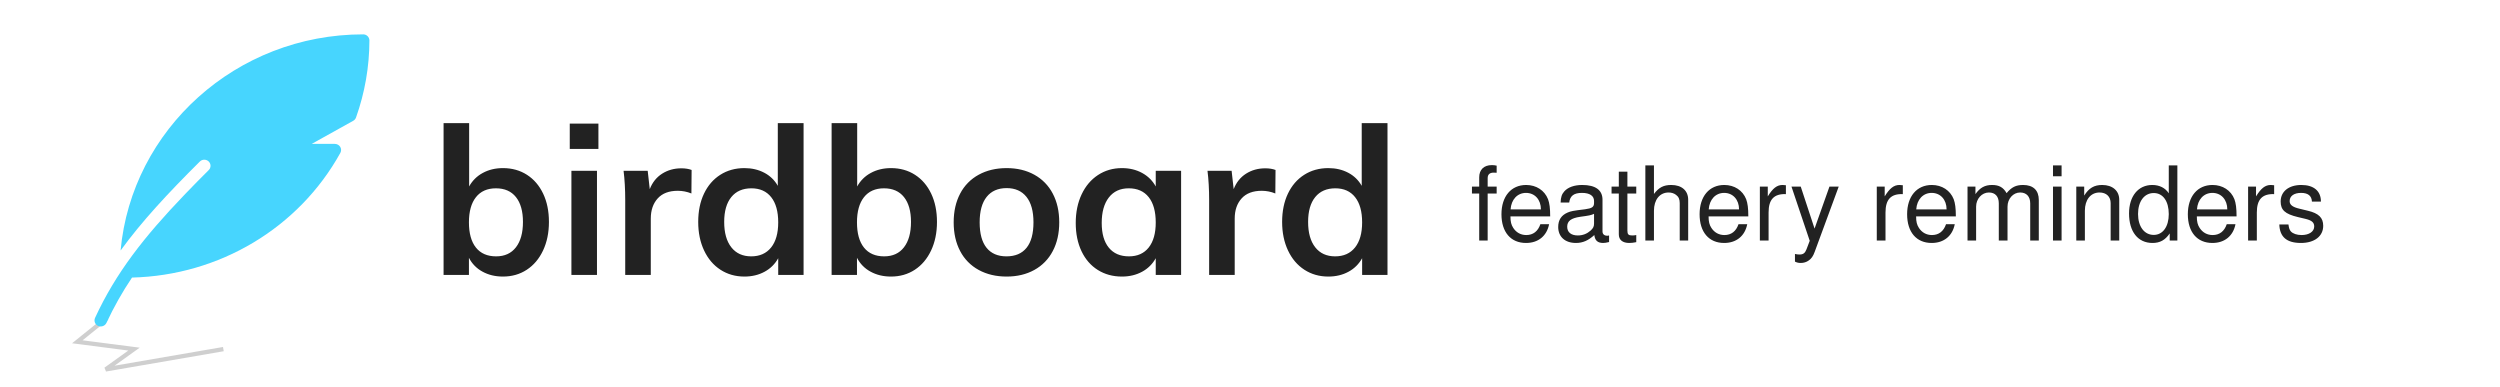
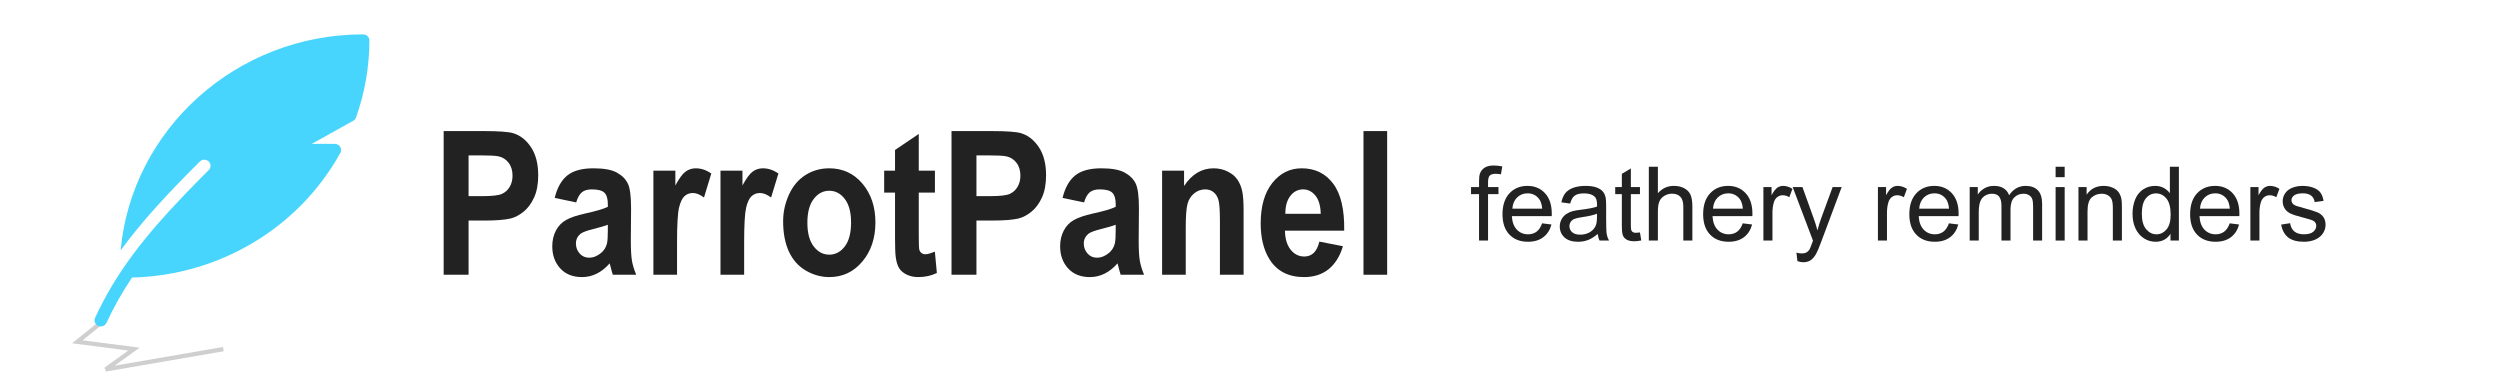
- <svg xmlns="http://www.w3.org/2000/svg" width="291" height="45" viewBox="0 0 291 45">
-   <g fill="none" fill-rule="evenodd">
-     <g fill="#222">
-       <path d="M58.544 19.568c1.056 0 1.988.26 2.796.78.808.52 1.436 1.252 1.884 2.196.448.944.672 2.04.672 3.288 0 1.248-.228 2.356-.684 3.324-.456.968-1.088 1.716-1.896 2.244-.808.528-1.732.792-2.772.792-.896 0-1.692-.192-2.388-.576a3.762 3.762 0 0 1-1.572-1.608V32h-2.952V14.336h2.976v7.368a3.893 3.893 0 0 1 1.584-1.572c.688-.376 1.472-.564 2.352-.564zm-.792 10.272c.992 0 1.76-.352 2.304-1.056.544-.704.816-1.688.816-2.952 0-1.248-.272-2.212-.816-2.892-.544-.68-1.32-1.02-2.328-1.02-1.008 0-1.784.344-2.328 1.032-.544.688-.816 1.664-.816 2.928 0 1.28.272 2.26.816 2.94.544.68 1.328 1.02 2.352 1.02zm8.76 2.16V19.88h2.976V32h-2.976zm-.192-17.616h3.336v2.952H66.32v-2.952zm12.984 5.208c.464 0 .864.064 1.2.192l-.024 2.736a4.171 4.171 0 0 0-1.584-.312c-1.024 0-1.804.296-2.34.888-.536.592-.804 1.376-.804 2.352V32h-2.976v-8.688c0-1.28-.064-2.424-.192-3.432h2.808l.24 2.136c.304-.784.784-1.384 1.44-1.8.656-.416 1.4-.624 2.232-.624zm14.232-5.256V32h-2.952v-1.944A3.893 3.893 0 0 1 89 31.628c-.688.376-1.472.564-2.352.564-1.04 0-1.968-.264-2.784-.792-.816-.528-1.452-1.276-1.908-2.244-.456-.968-.684-2.076-.684-3.324 0-1.248.224-2.344.672-3.288.448-.944 1.08-1.676 1.896-2.196.816-.52 1.752-.78 2.808-.78.864 0 1.636.18 2.316.54a3.8 3.8 0 0 1 1.572 1.524v-7.296h3zM87.44 29.84c.992 0 1.764-.344 2.316-1.032.552-.688.828-1.664.828-2.928s-.272-2.24-.816-2.928c-.544-.688-1.312-1.032-2.304-1.032-1.008 0-1.788.34-2.34 1.02-.552.68-.828 1.644-.828 2.892 0 1.264.276 2.248.828 2.952.552.704 1.324 1.056 2.316 1.056zm16.272-10.272c1.056 0 1.988.26 2.796.78.808.52 1.436 1.252 1.884 2.196.448.944.672 2.04.672 3.288 0 1.248-.228 2.356-.684 3.324-.456.968-1.088 1.716-1.896 2.244-.808.528-1.732.792-2.772.792-.896 0-1.692-.192-2.388-.576a3.762 3.762 0 0 1-1.572-1.608V32H96.8V14.336h2.976v7.368a3.893 3.893 0 0 1 1.584-1.572c.688-.376 1.472-.564 2.352-.564zm-.792 10.272c.992 0 1.76-.352 2.304-1.056.544-.704.816-1.688.816-2.952 0-1.248-.272-2.212-.816-2.892-.544-.68-1.32-1.02-2.328-1.02-1.008 0-1.784.344-2.328 1.032-.544.688-.816 1.664-.816 2.928 0 1.28.272 2.26.816 2.94.544.68 1.328 1.02 2.352 1.02zm14.256 2.352c-1.232 0-2.316-.256-3.252-.768a5.245 5.245 0 0 1-2.16-2.196c-.504-.952-.756-2.068-.756-3.348 0-1.28.252-2.396.756-3.348a5.245 5.245 0 0 1 2.16-2.196c.936-.512 2.02-.768 3.252-.768 1.216 0 2.288.256 3.216.768a5.264 5.264 0 0 1 2.148 2.196c.504.952.756 2.068.756 3.348 0 1.28-.252 2.396-.756 3.348a5.264 5.264 0 0 1-2.148 2.196c-.928.512-2 .768-3.216.768zm-.024-2.352c1.024 0 1.804-.332 2.34-.996.536-.664.804-1.652.804-2.964 0-1.296-.272-2.284-.816-2.964-.544-.68-1.312-1.02-2.304-1.02-1.008 0-1.784.34-2.328 1.02-.544.68-.816 1.668-.816 2.964 0 1.312.268 2.3.804 2.964.536.664 1.308.996 2.316.996zm20.328-9.96V32h-2.952v-1.944a3.893 3.893 0 0 1-1.584 1.572c-.688.376-1.472.564-2.352.564-1.056 0-1.992-.256-2.808-.768-.816-.512-1.448-1.24-1.896-2.184-.448-.944-.672-2.04-.672-3.288 0-1.248.228-2.356.684-3.324.456-.968 1.092-1.72 1.908-2.256.816-.536 1.744-.804 2.784-.804.88 0 1.664.188 2.352.564.688.376 1.216.9 1.584 1.572V19.88h2.952zm-6.072 9.96c.992 0 1.76-.344 2.304-1.032.544-.688.816-1.656.816-2.904 0-1.28-.272-2.264-.816-2.952-.544-.688-1.32-1.032-2.328-1.032-.992 0-1.764.356-2.316 1.068-.552.712-.828 1.7-.828 2.964 0 1.248.276 2.208.828 2.88.552.672 1.332 1.008 2.34 1.008zm15.864-10.248c.464 0 .864.064 1.2.192l-.024 2.736a4.171 4.171 0 0 0-1.584-.312c-1.024 0-1.804.296-2.34.888-.536.592-.804 1.376-.804 2.352V32h-2.976v-8.688c0-1.28-.064-2.424-.192-3.432h2.808l.24 2.136c.304-.784.784-1.384 1.44-1.8.656-.416 1.4-.624 2.232-.624zm14.232-5.256V32h-2.952v-1.944a3.893 3.893 0 0 1-1.584 1.572c-.688.376-1.472.564-2.352.564-1.04 0-1.968-.264-2.784-.792-.816-.528-1.452-1.276-1.908-2.244-.456-.968-.684-2.076-.684-3.324 0-1.248.224-2.344.672-3.288.448-.944 1.08-1.676 1.896-2.196.816-.52 1.752-.78 2.808-.78.864 0 1.636.18 2.316.54a3.8 3.8 0 0 1 1.572 1.524v-7.296h3zm-6.096 15.504c.992 0 1.764-.344 2.316-1.032.552-.688.828-1.664.828-2.928s-.272-2.24-.816-2.928c-.544-.688-1.312-1.032-2.304-1.032-1.008 0-1.788.34-2.34 1.02-.552.68-.828 1.644-.828 2.892 0 1.264.276 2.248.828 2.952.552.704 1.324 1.056 2.316 1.056z" />
-       <text font-family="Helvetica" font-size="12" transform="translate(51 14)">
-         <tspan x="120.117" y="14"> feathery reminders</tspan>
-       </text>
+ <svg xmlns="http://www.w3.org/2000/svg" width="100%" height="100%" viewBox="0 0 291 45" version="1.1" xml:space="preserve" style="fill-rule:evenodd;clip-rule:evenodd;">
+   <g>
+     <g>
+       <g>
+         <path d="M172.16,28l0,-5.402l-0.932,0l0,-0.821l0.932,0l0,-0.662c0,-0.418 0.037,-0.728 0.111,-0.931c0.102,-0.274 0.281,-0.496 0.536,-0.665c0.256,-0.17 0.615,-0.255 1.076,-0.255c0.297,0 0.625,0.035 0.984,0.105l-0.158,0.92c-0.219,-0.039 -0.426,-0.059 -0.621,-0.059c-0.321,0 -0.547,0.069 -0.68,0.206c-0.133,0.136 -0.199,0.392 -0.199,0.767l0,0.574l1.213,0l0,0.821l-1.213,0l0,5.402l-1.049,0Z" style="fill:#222;fill-rule:nonzero;" />
+         <path d="M179.502,25.996l1.09,0.135c-0.172,0.637 -0.491,1.131 -0.955,1.482c-0.465,0.352 -1.059,0.528 -1.782,0.528c-0.91,0 -1.632,-0.281 -2.165,-0.841c-0.533,-0.561 -0.8,-1.347 -0.8,-2.359c0,-1.046 0.27,-1.859 0.809,-2.437c0.539,-0.578 1.238,-0.867 2.098,-0.867c0.832,0 1.511,0.283 2.039,0.849c0.527,0.567 0.791,1.364 0.791,2.391c0,0.062 -0.002,0.156 -0.006,0.281l-4.641,0c0.039,0.684 0.233,1.207 0.58,1.571c0.348,0.363 0.782,0.544 1.301,0.544c0.387,0 0.717,-0.101 0.99,-0.304c0.274,-0.203 0.491,-0.528 0.651,-0.973Zm-3.463,-1.705l3.474,0c-0.046,-0.523 -0.179,-0.916 -0.398,-1.178c-0.336,-0.406 -0.771,-0.609 -1.307,-0.609c-0.484,0 -0.891,0.162 -1.221,0.486c-0.33,0.324 -0.513,0.758 -0.548,1.301Z" style="fill:#222;fill-rule:nonzero;" />
+         <path d="M185.976,27.232c-0.39,0.332 -0.766,0.567 -1.128,0.704c-0.361,0.136 -0.749,0.205 -1.163,0.205c-0.683,0 -1.209,-0.167 -1.576,-0.501c-0.367,-0.334 -0.551,-0.761 -0.551,-1.281c0,-0.304 0.07,-0.583 0.208,-0.835c0.139,-0.252 0.321,-0.454 0.545,-0.606c0.225,-0.152 0.478,-0.268 0.759,-0.346c0.207,-0.054 0.52,-0.107 0.938,-0.158c0.851,-0.102 1.478,-0.223 1.88,-0.363c0.004,-0.145 0.006,-0.237 0.006,-0.276c0,-0.429 -0.099,-0.732 -0.298,-0.908c-0.27,-0.238 -0.67,-0.357 -1.202,-0.357c-0.496,0 -0.862,0.087 -1.098,0.261c-0.237,0.173 -0.411,0.481 -0.525,0.922l-1.031,-0.14c0.094,-0.442 0.248,-0.798 0.463,-1.07c0.215,-0.271 0.525,-0.48 0.932,-0.627c0.406,-0.146 0.877,-0.219 1.412,-0.219c0.531,0 0.963,0.062 1.295,0.187c0.332,0.125 0.576,0.282 0.732,0.472c0.156,0.189 0.266,0.429 0.328,0.718c0.035,0.179 0.053,0.504 0.053,0.972l0,1.407c0,0.98 0.022,1.6 0.067,1.86c0.045,0.26 0.134,0.509 0.267,0.747l-1.102,0c-0.109,-0.219 -0.179,-0.475 -0.211,-0.768Zm-0.088,-2.355c-0.382,0.156 -0.957,0.289 -1.722,0.398c-0.434,0.063 -0.74,0.133 -0.92,0.211c-0.18,0.078 -0.318,0.193 -0.416,0.343c-0.098,0.15 -0.147,0.317 -0.147,0.501c0,0.281 0.107,0.516 0.32,0.703c0.213,0.188 0.524,0.281 0.934,0.281c0.407,0 0.768,-0.088 1.084,-0.266c0.317,-0.178 0.549,-0.421 0.698,-0.73c0.113,-0.238 0.169,-0.589 0.169,-1.054l0,-0.387Z" style="fill:#222;fill-rule:nonzero;" />
+         <path d="M190.892,27.057l0.153,0.931c-0.297,0.063 -0.563,0.094 -0.797,0.094c-0.383,0 -0.68,-0.061 -0.891,-0.182c-0.211,-0.121 -0.359,-0.28 -0.445,-0.477c-0.086,-0.197 -0.129,-0.612 -0.129,-1.245l0,-3.58l-0.773,0l0,-0.821l0.773,0l0,-1.541l1.049,-0.632l0,2.173l1.06,0l0,0.821l-1.06,0l0,3.638c0,0.301 0.018,0.494 0.056,0.58c0.037,0.086 0.097,0.155 0.181,0.205c0.084,0.051 0.204,0.077 0.36,0.077c0.118,0 0.272,-0.014 0.463,-0.041Z" style="fill:#222;fill-rule:nonzero;" />
+         <path d="M191.924,28l0,-8.59l1.054,0l0,3.082c0.493,-0.57 1.114,-0.855 1.864,-0.855c0.461,0 0.861,0.091 1.201,0.272c0.34,0.182 0.583,0.433 0.729,0.753c0.147,0.32 0.22,0.785 0.22,1.395l0,3.943l-1.055,0l0,-3.943c0,-0.528 -0.114,-0.911 -0.342,-1.152c-0.229,-0.24 -0.552,-0.36 -0.97,-0.36c-0.313,0 -0.607,0.081 -0.882,0.243c-0.275,0.162 -0.472,0.382 -0.589,0.659c-0.117,0.278 -0.176,0.66 -0.176,1.149l0,3.404l-1.054,0Z" style="fill:#222;fill-rule:nonzero;" />
+         <path d="M202.857,25.996l1.09,0.135c-0.172,0.637 -0.49,1.131 -0.955,1.482c-0.465,0.352 -1.059,0.528 -1.781,0.528c-0.91,0 -1.632,-0.281 -2.165,-0.841c-0.533,-0.561 -0.8,-1.347 -0.8,-2.359c0,-1.046 0.269,-1.859 0.809,-2.437c0.539,-0.578 1.238,-0.867 2.097,-0.867c0.832,0 1.512,0.283 2.039,0.849c0.528,0.567 0.791,1.364 0.791,2.391c0,0.062 -0.002,0.156 -0.006,0.281l-4.64,0c0.039,0.684 0.232,1.207 0.58,1.571c0.347,0.363 0.781,0.544 1.301,0.544c0.386,0 0.716,-0.101 0.99,-0.304c0.273,-0.203 0.49,-0.528 0.65,-0.973Zm-3.463,-1.705l3.475,0c-0.047,-0.523 -0.18,-0.916 -0.398,-1.178c-0.336,-0.406 -0.772,-0.609 -1.307,-0.609c-0.484,0 -0.892,0.162 -1.222,0.486c-0.33,0.324 -0.512,0.758 -0.548,1.301Z" style="fill:#222;fill-rule:nonzero;" />
+         <path d="M205.26,28l0,-6.223l0.949,0l0,0.944c0.242,-0.442 0.466,-0.733 0.671,-0.873c0.205,-0.141 0.43,-0.211 0.676,-0.211c0.356,0 0.717,0.113 1.084,0.34l-0.363,0.978c-0.258,-0.152 -0.515,-0.228 -0.773,-0.228c-0.231,0 -0.438,0.069 -0.621,0.208c-0.184,0.138 -0.315,0.331 -0.393,0.577c-0.117,0.375 -0.176,0.785 -0.176,1.23l0,3.258l-1.054,0Z" style="fill:#222;fill-rule:nonzero;" />
+         <path d="M209.221,30.396l-0.118,-0.99c0.231,0.063 0.432,0.094 0.604,0.094c0.234,0 0.422,-0.039 0.562,-0.117c0.141,-0.078 0.256,-0.188 0.346,-0.328c0.066,-0.106 0.174,-0.368 0.322,-0.785c0.02,-0.059 0.051,-0.145 0.094,-0.258l-2.361,-6.235l1.136,0l1.295,3.604c0.168,0.457 0.319,0.937 0.452,1.441c0.121,-0.484 0.265,-0.957 0.433,-1.418l1.33,-3.627l1.055,0l-2.367,6.328c-0.254,0.684 -0.451,1.155 -0.592,1.413c-0.188,0.347 -0.402,0.602 -0.645,0.764c-0.242,0.162 -0.531,0.243 -0.867,0.243c-0.203,0 -0.429,-0.043 -0.679,-0.129Z" style="fill:#222;fill-rule:nonzero;" />
+         <path d="M218.59,28l0,-6.223l0.949,0l0,0.944c0.242,-0.442 0.466,-0.733 0.671,-0.873c0.205,-0.141 0.43,-0.211 0.677,-0.211c0.355,0 0.716,0.113 1.084,0.34l-0.364,0.978c-0.258,-0.152 -0.515,-0.228 -0.773,-0.228c-0.231,0 -0.438,0.069 -0.621,0.208c-0.184,0.138 -0.315,0.331 -0.393,0.577c-0.117,0.375 -0.176,0.785 -0.176,1.23l0,3.258l-1.054,0Z" style="fill:#222;fill-rule:nonzero;" />
+         <path d="M226.857,25.996l1.09,0.135c-0.172,0.637 -0.49,1.131 -0.955,1.482c-0.465,0.352 -1.059,0.528 -1.781,0.528c-0.91,0 -1.632,-0.281 -2.165,-0.841c-0.533,-0.561 -0.8,-1.347 -0.8,-2.359c0,-1.046 0.269,-1.859 0.809,-2.437c0.539,-0.578 1.238,-0.867 2.097,-0.867c0.832,0 1.512,0.283 2.039,0.849c0.528,0.567 0.791,1.364 0.791,2.391c0,0.062 -0.002,0.156 -0.006,0.281l-4.64,0c0.039,0.684 0.232,1.207 0.58,1.571c0.347,0.363 0.781,0.544 1.301,0.544c0.386,0 0.716,-0.101 0.99,-0.304c0.273,-0.203 0.49,-0.528 0.65,-0.973Zm-3.463,-1.705l3.475,0c-0.047,-0.523 -0.18,-0.916 -0.398,-1.178c-0.336,-0.406 -0.772,-0.609 -1.307,-0.609c-0.484,0 -0.892,0.162 -1.222,0.486c-0.33,0.324 -0.512,0.758 -0.548,1.301Z" style="fill:#222;fill-rule:nonzero;" />
+         <path d="M229.271,28l0,-6.223l0.944,0l0,0.873c0.195,-0.304 0.455,-0.549 0.779,-0.735c0.324,-0.186 0.693,-0.278 1.107,-0.278c0.461,0 0.839,0.095 1.134,0.287c0.295,0.191 0.503,0.459 0.624,0.803c0.492,-0.727 1.133,-1.09 1.922,-1.09c0.617,0 1.092,0.171 1.424,0.512c0.332,0.342 0.498,0.869 0.498,1.58l0,4.271l-1.049,0l0,-3.92c0,-0.422 -0.034,-0.726 -0.102,-0.911c-0.069,-0.186 -0.193,-0.335 -0.372,-0.448c-0.18,-0.114 -0.391,-0.17 -0.633,-0.17c-0.438,0 -0.801,0.145 -1.09,0.436c-0.289,0.291 -0.434,0.757 -0.434,1.398l0,3.615l-1.054,0l0,-4.043c0,-0.469 -0.086,-0.82 -0.258,-1.055c-0.172,-0.234 -0.453,-0.351 -0.844,-0.351c-0.297,0 -0.571,0.078 -0.823,0.234c-0.252,0.156 -0.435,0.385 -0.548,0.686c-0.113,0.3 -0.17,0.734 -0.17,1.3l0,3.229l-1.055,0Z" style="fill:#222;fill-rule:nonzero;" />
+         <path d="M239.273,20.623l0,-1.213l1.055,0l0,1.213l-1.055,0Zm0,7.377l0,-6.223l1.055,0l0,6.223l-1.055,0Z" style="fill:#222;fill-rule:nonzero;" />
+         <path d="M241.933,28l0,-6.223l0.95,0l0,0.885c0.457,-0.683 1.117,-1.025 1.98,-1.025c0.375,0 0.72,0.067 1.034,0.202c0.315,0.135 0.55,0.311 0.706,0.53c0.157,0.219 0.266,0.479 0.328,0.779c0.04,0.196 0.059,0.538 0.059,1.026l0,3.826l-1.055,0l0,-3.785c0,-0.43 -0.041,-0.751 -0.123,-0.964c-0.082,-0.213 -0.227,-0.383 -0.436,-0.51c-0.209,-0.127 -0.454,-0.19 -0.736,-0.19c-0.449,0 -0.836,0.142 -1.163,0.428c-0.326,0.285 -0.489,0.826 -0.489,1.623l0,3.398l-1.055,0Z" style="fill:#222;fill-rule:nonzero;" />
+         <path d="M252.644,28l0,-0.785c-0.394,0.617 -0.974,0.926 -1.74,0.926c-0.496,0 -0.952,-0.137 -1.368,-0.411c-0.416,-0.273 -0.738,-0.655 -0.967,-1.145c-0.228,-0.49 -0.343,-1.054 -0.343,-1.69c0,-0.622 0.104,-1.185 0.311,-1.691c0.207,-0.506 0.518,-0.893 0.932,-1.163c0.414,-0.27 0.877,-0.404 1.388,-0.404c0.375,0 0.709,0.079 1.002,0.237c0.293,0.158 0.531,0.364 0.715,0.618l0,-3.082l1.049,0l0,8.59l-0.979,0Zm-3.334,-3.105c0,0.796 0.168,1.392 0.504,1.787c0.336,0.394 0.733,0.591 1.19,0.591c0.461,0 0.852,-0.188 1.175,-0.565c0.322,-0.377 0.483,-0.952 0.483,-1.726c0,-0.851 -0.164,-1.476 -0.492,-1.875c-0.328,-0.398 -0.733,-0.597 -1.213,-0.597c-0.469,0 -0.861,0.191 -1.175,0.574c-0.314,0.383 -0.472,0.986 -0.472,1.811Z" style="fill:#222;fill-rule:nonzero;" />
+         <path d="M259.541,25.996l1.09,0.135c-0.172,0.637 -0.491,1.131 -0.955,1.482c-0.465,0.352 -1.059,0.528 -1.782,0.528c-0.91,0 -1.631,-0.281 -2.165,-0.841c-0.533,-0.561 -0.799,-1.347 -0.799,-2.359c0,-1.046 0.269,-1.859 0.808,-2.437c0.539,-0.578 1.238,-0.867 2.098,-0.867c0.832,0 1.511,0.283 2.039,0.849c0.527,0.567 0.791,1.364 0.791,2.391c0,0.062 -0.002,0.156 -0.006,0.281l-4.641,0c0.039,0.684 0.233,1.207 0.58,1.571c0.348,0.363 0.782,0.544 1.301,0.544c0.387,0 0.717,-0.101 0.99,-0.304c0.274,-0.203 0.491,-0.528 0.651,-0.973Zm-3.463,-1.705l3.475,0c-0.047,-0.523 -0.18,-0.916 -0.399,-1.178c-0.336,-0.406 -0.771,-0.609 -1.307,-0.609c-0.484,0 -0.891,0.162 -1.221,0.486c-0.33,0.324 -0.513,0.758 -0.548,1.301Z" style="fill:#222;fill-rule:nonzero;" />
+         <path d="M261.943,28l0,-6.223l0.949,0l0,0.944c0.243,-0.442 0.466,-0.733 0.671,-0.873c0.205,-0.141 0.431,-0.211 0.677,-0.211c0.356,0 0.717,0.113 1.084,0.34l-0.363,0.978c-0.258,-0.152 -0.516,-0.228 -0.774,-0.228c-0.23,0 -0.437,0.069 -0.621,0.208c-0.183,0.138 -0.314,0.331 -0.392,0.577c-0.118,0.375 -0.176,0.785 -0.176,1.23l0,3.258l-1.055,0Z" style="fill:#222;fill-rule:nonzero;" />
+         <path d="M265.529,26.143l1.043,-0.164c0.059,0.417 0.222,0.738 0.489,0.96c0.268,0.223 0.642,0.334 1.122,0.334c0.485,0 0.844,-0.098 1.079,-0.295c0.234,-0.198 0.351,-0.429 0.351,-0.695c0,-0.238 -0.103,-0.426 -0.31,-0.562c-0.145,-0.094 -0.504,-0.213 -1.079,-0.358c-0.773,-0.195 -1.309,-0.364 -1.608,-0.507c-0.299,-0.142 -0.525,-0.339 -0.68,-0.591c-0.154,-0.252 -0.231,-0.531 -0.231,-0.835c0,-0.278 0.063,-0.534 0.19,-0.771c0.127,-0.236 0.3,-0.432 0.519,-0.589c0.164,-0.121 0.388,-0.223 0.671,-0.307c0.283,-0.084 0.587,-0.126 0.911,-0.126c0.488,0 0.917,0.07 1.286,0.211c0.369,0.14 0.642,0.331 0.817,0.571c0.176,0.24 0.297,0.561 0.364,0.964l-1.032,0.14c-0.046,-0.32 -0.182,-0.57 -0.407,-0.75c-0.224,-0.179 -0.542,-0.269 -0.952,-0.269c-0.484,0 -0.83,0.08 -1.037,0.24c-0.207,0.16 -0.311,0.348 -0.311,0.563c0,0.136 0.043,0.259 0.129,0.369c0.086,0.113 0.221,0.207 0.405,0.281c0.105,0.039 0.416,0.129 0.931,0.27c0.746,0.199 1.267,0.362 1.562,0.489c0.295,0.127 0.526,0.311 0.694,0.554c0.168,0.242 0.252,0.542 0.252,0.902c0,0.351 -0.102,0.682 -0.308,0.993c-0.205,0.311 -0.501,0.551 -0.887,0.721c-0.387,0.17 -0.824,0.255 -1.313,0.255c-0.808,0 -1.425,-0.168 -1.848,-0.504c-0.424,-0.336 -0.695,-0.834 -0.812,-1.494Z" style="fill:#222;fill-rule:nonzero;" />
+       </g>
    </g>
-     <path stroke="#222" stroke-opacity=".218" stroke-width=".5" d="M12.454 37L9 39.784l6.598.852L12.299 43 26 40.636" />
-     <path fill="#47D5FE" d="M42.273 4C27.487 4 15.326 15.078 14.037 29.157c2.457-3.374 5.466-6.621 9.223-10.354a.738.738 0 0 1 1.029-.01c.286.273.29.722.01 1.001a169.806 169.806 0 0 0-2.688 2.732l-.175.184c-4.643 4.842-7.962 9.057-10.372 14.291a.702.702 0 0 0 .365.937.74.74 0 0 0 .963-.356 38.585 38.585 0 0 1 2.974-5.273c10.159-.253 19.406-5.757 24.252-14.515a.696.696 0 0 0-.016-.7.737.737 0 0 0-.625-.344h-2.694l4.83-2.689a.714.714 0 0 0 .328-.384A26.88 26.88 0 0 0 43 4.708.718.718 0 0 0 42.273 4z" />
+     <path d="M12.454,37l-3.454,2.784l6.598,0.852l-3.299,2.364l13.701,-2.364" style="fill:none;stroke:#222;stroke-opacity:0.216;stroke-width:0.5px;" />
+     <path d="M51.642,31.979l0,-16.722l4.655,0c1.764,0 2.914,0.083 3.45,0.251c0.823,0.251 1.512,0.796 2.068,1.637c0.555,0.84 0.833,1.926 0.833,3.256c0,1.027 -0.16,1.89 -0.481,2.59c-0.32,0.699 -0.726,1.249 -1.22,1.648c-0.493,0.399 -0.994,0.664 -1.504,0.793c-0.693,0.159 -1.695,0.239 -3.009,0.239l-1.891,0l0,6.308l-2.901,0Zm2.901,-13.893l0,4.745l1.587,0c1.144,0 1.908,-0.087 2.294,-0.262c0.385,-0.175 0.687,-0.449 0.906,-0.822c0.219,-0.372 0.329,-0.806 0.329,-1.3c0,-0.608 -0.154,-1.11 -0.461,-1.506c-0.307,-0.395 -0.696,-0.642 -1.166,-0.741c-0.347,-0.076 -1.042,-0.114 -2.088,-0.114l-1.401,0Z" style="fill:#222;fill-rule:nonzero;" />
+     <path d="M67.068,23.561l-2.499,-0.525c0.28,-1.171 0.764,-2.038 1.45,-2.6c0.686,-0.563 1.705,-0.845 3.058,-0.845c1.228,0 2.143,0.17 2.744,0.508c0.601,0.338 1.024,0.768 1.269,1.289c0.245,0.521 0.367,1.477 0.367,2.869l-0.029,3.741c0,1.065 0.044,1.85 0.132,2.356c0.088,0.506 0.253,1.047 0.495,1.625l-2.724,0c-0.072,-0.213 -0.16,-0.528 -0.265,-0.946c-0.046,-0.191 -0.078,-0.316 -0.098,-0.377c-0.47,0.533 -0.973,0.932 -1.509,1.198c-0.536,0.266 -1.108,0.399 -1.715,0.399c-1.072,0 -1.916,-0.338 -2.534,-1.015c-0.617,-0.677 -0.926,-1.532 -0.926,-2.567c0,-0.684 0.141,-1.294 0.422,-1.83c0.281,-0.537 0.674,-0.947 1.181,-1.232c0.506,-0.286 1.236,-0.535 2.19,-0.748c1.287,-0.281 2.179,-0.543 2.675,-0.787l0,-0.319c0,-0.616 -0.13,-1.055 -0.392,-1.318c-0.261,-0.262 -0.754,-0.393 -1.479,-0.393c-0.49,0 -0.873,0.112 -1.147,0.336c-0.274,0.225 -0.497,0.618 -0.666,1.181Zm3.684,2.601c-0.352,0.137 -0.911,0.3 -1.675,0.49c-0.765,0.19 -1.265,0.377 -1.5,0.559c-0.359,0.297 -0.539,0.673 -0.539,1.13c0,0.448 0.144,0.836 0.431,1.163c0.288,0.327 0.654,0.491 1.098,0.491c0.497,0 0.97,-0.191 1.421,-0.571c0.333,-0.289 0.552,-0.642 0.657,-1.061c0.072,-0.273 0.107,-0.794 0.107,-1.562l0,-0.639Z" style="fill:#222;fill-rule:nonzero;" />
+     <path d="M78.808,31.979l-2.754,0l0,-12.114l2.558,0l0,1.723c0.438,-0.814 0.832,-1.35 1.181,-1.609c0.35,-0.258 0.747,-0.388 1.191,-0.388c0.627,0 1.231,0.202 1.813,0.605l-0.853,2.795c-0.464,-0.35 -0.895,-0.525 -1.293,-0.525c-0.386,0 -0.712,0.124 -0.98,0.371c-0.268,0.247 -0.479,0.694 -0.632,1.34c-0.154,0.646 -0.231,2 -0.231,4.061l0,3.741Z" style="fill:#222;fill-rule:nonzero;" />
+     <path d="M86.619,31.979l-2.754,0l0,-12.114l2.558,0l0,1.723c0.438,-0.814 0.831,-1.35 1.181,-1.609c0.35,-0.258 0.746,-0.388 1.191,-0.388c0.627,0 1.231,0.202 1.813,0.605l-0.853,2.795c-0.464,-0.35 -0.895,-0.525 -1.293,-0.525c-0.386,0 -0.713,0.124 -0.98,0.371c-0.268,0.247 -0.479,0.694 -0.633,1.34c-0.153,0.646 -0.23,2 -0.23,4.061l0,3.741Z" style="fill:#222;fill-rule:nonzero;" />
+     <path d="M91.157,25.751c0,-1.064 0.225,-2.095 0.676,-3.091c0.451,-0.996 1.089,-1.757 1.916,-2.281c0.826,-0.525 1.749,-0.788 2.768,-0.788c1.575,0 2.865,0.595 3.871,1.786c1.007,1.19 1.51,2.694 1.51,4.511c0,1.833 -0.508,3.352 -1.524,4.557c-1.016,1.205 -2.295,1.808 -3.837,1.808c-0.954,0 -1.864,-0.251 -2.729,-0.753c-0.866,-0.502 -1.524,-1.237 -1.975,-2.207c-0.451,-0.97 -0.676,-2.15 -0.676,-3.542Zm2.822,0.171c0,1.202 0.245,2.122 0.735,2.761c0.49,0.639 1.094,0.958 1.813,0.958c0.719,0 1.322,-0.319 1.808,-0.958c0.487,-0.639 0.73,-1.567 0.73,-2.784c0,-1.186 -0.243,-2.098 -0.73,-2.737c-0.486,-0.639 -1.089,-0.958 -1.808,-0.958c-0.719,0 -1.323,0.319 -1.813,0.958c-0.49,0.639 -0.735,1.559 -0.735,2.76Z" style="fill:#222;fill-rule:nonzero;" />
+     <path d="M108.826,19.865l0,2.555l-1.881,0l0,4.883c0,0.988 0.018,1.564 0.054,1.728c0.036,0.163 0.117,0.298 0.245,0.405c0.127,0.106 0.282,0.159 0.465,0.159c0.255,0 0.624,-0.102 1.108,-0.308l0.235,2.487c-0.64,0.319 -1.366,0.479 -2.176,0.479c-0.496,0 -0.944,-0.097 -1.342,-0.291c-0.399,-0.194 -0.691,-0.445 -0.878,-0.753c-0.186,-0.308 -0.315,-0.724 -0.387,-1.249c-0.058,-0.372 -0.088,-1.125 -0.088,-2.258l0,-5.282l-1.264,0l0,-2.555l1.264,0l0,-2.407l2.764,-1.87l0,4.277l1.881,0Z" style="fill:#222;fill-rule:nonzero;" />
+     <path d="M110.757,31.979l0,-16.722l4.655,0c1.764,0 2.914,0.083 3.45,0.251c0.823,0.251 1.512,0.796 2.068,1.637c0.555,0.84 0.833,1.926 0.833,3.256c0,1.027 -0.16,1.89 -0.48,2.59c-0.321,0.699 -0.727,1.249 -1.221,1.648c-0.493,0.399 -0.994,0.664 -1.504,0.793c-0.692,0.159 -1.695,0.239 -3.009,0.239l-1.891,0l0,6.308l-2.901,0Zm2.901,-13.893l0,4.745l1.588,0c1.143,0 1.907,-0.087 2.293,-0.262c0.385,-0.175 0.688,-0.449 0.906,-0.822c0.219,-0.372 0.329,-0.806 0.329,-1.3c0,-0.608 -0.154,-1.11 -0.461,-1.506c-0.307,-0.395 -0.696,-0.642 -1.166,-0.741c-0.346,-0.076 -1.042,-0.114 -2.088,-0.114l-1.401,0Z" style="fill:#222;fill-rule:nonzero;" />
+     <path d="M126.183,23.561l-2.499,-0.525c0.281,-1.171 0.764,-2.038 1.45,-2.6c0.686,-0.563 1.705,-0.845 3.058,-0.845c1.228,0 2.143,0.17 2.744,0.508c0.601,0.338 1.024,0.768 1.269,1.289c0.245,0.521 0.367,1.477 0.367,2.869l-0.029,3.741c0,1.065 0.044,1.85 0.132,2.356c0.089,0.506 0.254,1.047 0.495,1.625l-2.724,0c-0.072,-0.213 -0.16,-0.528 -0.265,-0.946c-0.046,-0.191 -0.078,-0.316 -0.098,-0.377c-0.47,0.533 -0.973,0.932 -1.509,1.198c-0.536,0.266 -1.107,0.399 -1.715,0.399c-1.072,0 -1.916,-0.338 -2.533,-1.015c-0.618,-0.677 -0.927,-1.532 -0.927,-2.567c0,-0.684 0.141,-1.294 0.422,-1.83c0.281,-0.537 0.674,-0.947 1.181,-1.232c0.506,-0.286 1.236,-0.535 2.19,-0.748c1.287,-0.281 2.179,-0.543 2.676,-0.787l0,-0.319c0,-0.616 -0.131,-1.055 -0.392,-1.318c-0.262,-0.262 -0.755,-0.393 -1.48,-0.393c-0.49,0 -0.872,0.112 -1.147,0.336c-0.274,0.225 -0.496,0.618 -0.666,1.181Zm3.685,2.601c-0.353,0.137 -0.912,0.3 -1.676,0.49c-0.765,0.19 -1.264,0.377 -1.5,0.559c-0.359,0.297 -0.539,0.673 -0.539,1.13c0,0.448 0.144,0.836 0.432,1.163c0.287,0.327 0.653,0.491 1.097,0.491c0.497,0 0.97,-0.191 1.421,-0.571c0.333,-0.289 0.552,-0.642 0.657,-1.061c0.072,-0.273 0.108,-0.794 0.108,-1.562l0,-0.639Z" style="fill:#222;fill-rule:nonzero;" />
+     <path d="M144.754,31.979l-2.754,0l0,-6.182c0,-1.308 -0.058,-2.154 -0.176,-2.538c-0.118,-0.384 -0.309,-0.683 -0.573,-0.896c-0.265,-0.213 -0.584,-0.319 -0.956,-0.319c-0.477,0 -0.905,0.152 -1.284,0.456c-0.379,0.304 -0.638,0.707 -0.779,1.209c-0.14,0.502 -0.211,1.43 -0.211,2.784l0,5.486l-2.753,0l0,-12.114l2.557,0l0,1.78c0.909,-1.369 2.052,-2.054 3.431,-2.054c0.607,0 1.162,0.128 1.666,0.383c0.503,0.254 0.883,0.579 1.141,0.975c0.258,0.395 0.438,0.844 0.539,1.346c0.102,0.502 0.152,1.22 0.152,2.156l0,7.528Z" style="fill:#222;fill-rule:nonzero;" />
+     <path d="M153.574,28.124l2.744,0.536c-0.352,1.171 -0.909,2.063 -1.67,2.675c-0.762,0.612 -1.714,0.918 -2.857,0.918c-1.81,0 -3.149,-0.688 -4.018,-2.065c-0.686,-1.102 -1.029,-2.494 -1.029,-4.174c0,-2.008 0.45,-3.58 1.352,-4.717c0.902,-1.137 2.042,-1.706 3.42,-1.706c1.549,0 2.771,0.595 3.666,1.786c0.895,1.19 1.323,3.013 1.283,5.469l-6.899,0c0.02,0.951 0.242,1.69 0.667,2.219c0.424,0.528 0.953,0.793 1.587,0.793c0.431,0 0.794,-0.137 1.088,-0.411c0.294,-0.274 0.516,-0.715 0.666,-1.323Zm0.157,-3.24c-0.019,-0.928 -0.225,-1.633 -0.617,-2.116c-0.392,-0.483 -0.869,-0.724 -1.431,-0.724c-0.601,0 -1.098,0.255 -1.49,0.764c-0.392,0.51 -0.584,1.202 -0.578,2.076l4.116,0Z" style="fill:#222;fill-rule:nonzero;" />
+     <rect x="158.71" y="15.257" width="2.754" height="16.723" style="fill:#222;fill-rule:nonzero;" />
+     <path d="M42.273,4c-14.786,0 -26.947,11.078 -28.236,25.157c2.457,-3.374 5.466,-6.621 9.223,-10.354c0.282,-0.28 0.742,-0.284 1.029,-0.01c0.286,0.273 0.29,0.722 0.01,1.001c-0.906,0.901 -1.802,1.811 -2.688,2.732l-0.175,0.184c-4.643,4.842 -7.962,9.057 -10.372,14.291c-0.042,0.091 -0.063,0.19 -0.063,0.291c0,0.281 0.169,0.536 0.428,0.646c0.362,0.159 0.791,0 0.963,-0.356c0.852,-1.833 1.846,-3.596 2.974,-5.273c10.159,-0.253 19.406,-5.757 24.252,-14.515c0.121,-0.219 0.115,-0.487 -0.016,-0.7c-0.135,-0.214 -0.372,-0.345 -0.625,-0.344l-2.694,0l4.83,-2.689c0.152,-0.084 0.269,-0.22 0.328,-0.384c1.026,-2.879 1.553,-5.912 1.559,-8.969c-0.005,-0.394 -0.333,-0.713 -0.727,-0.708Z" style="fill:#47d5fe;" />
  </g>
</svg>
